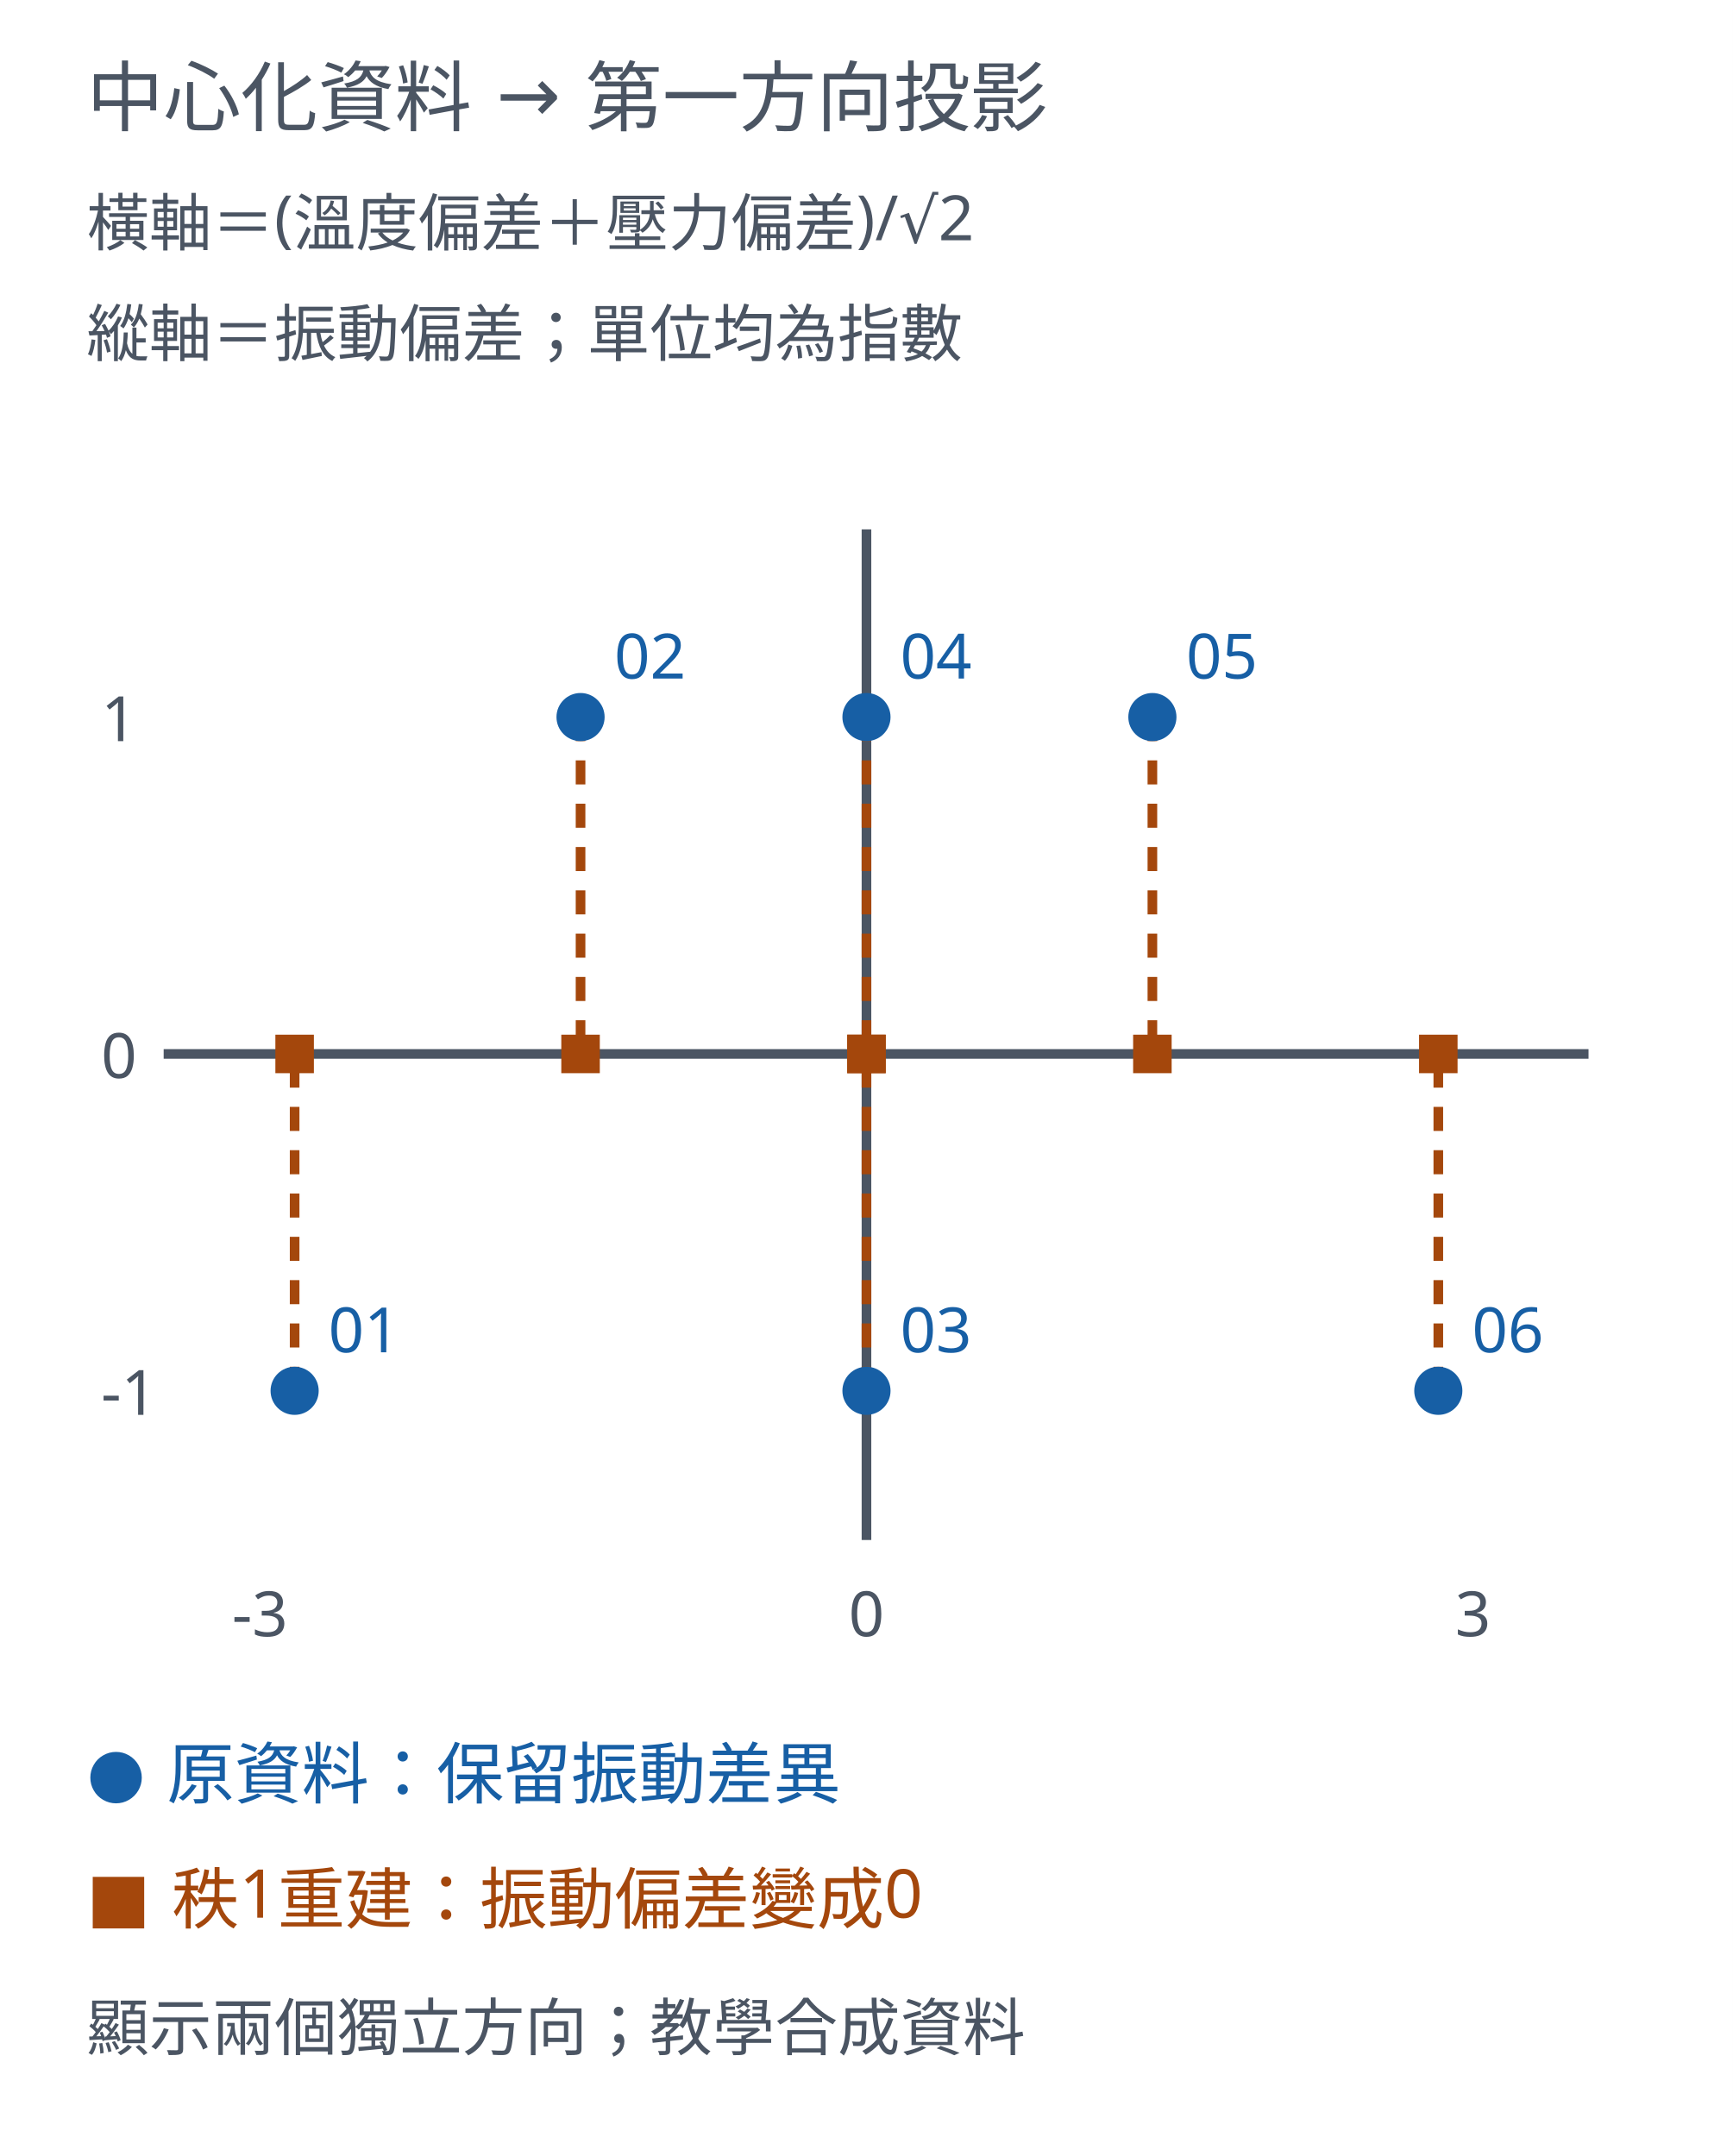
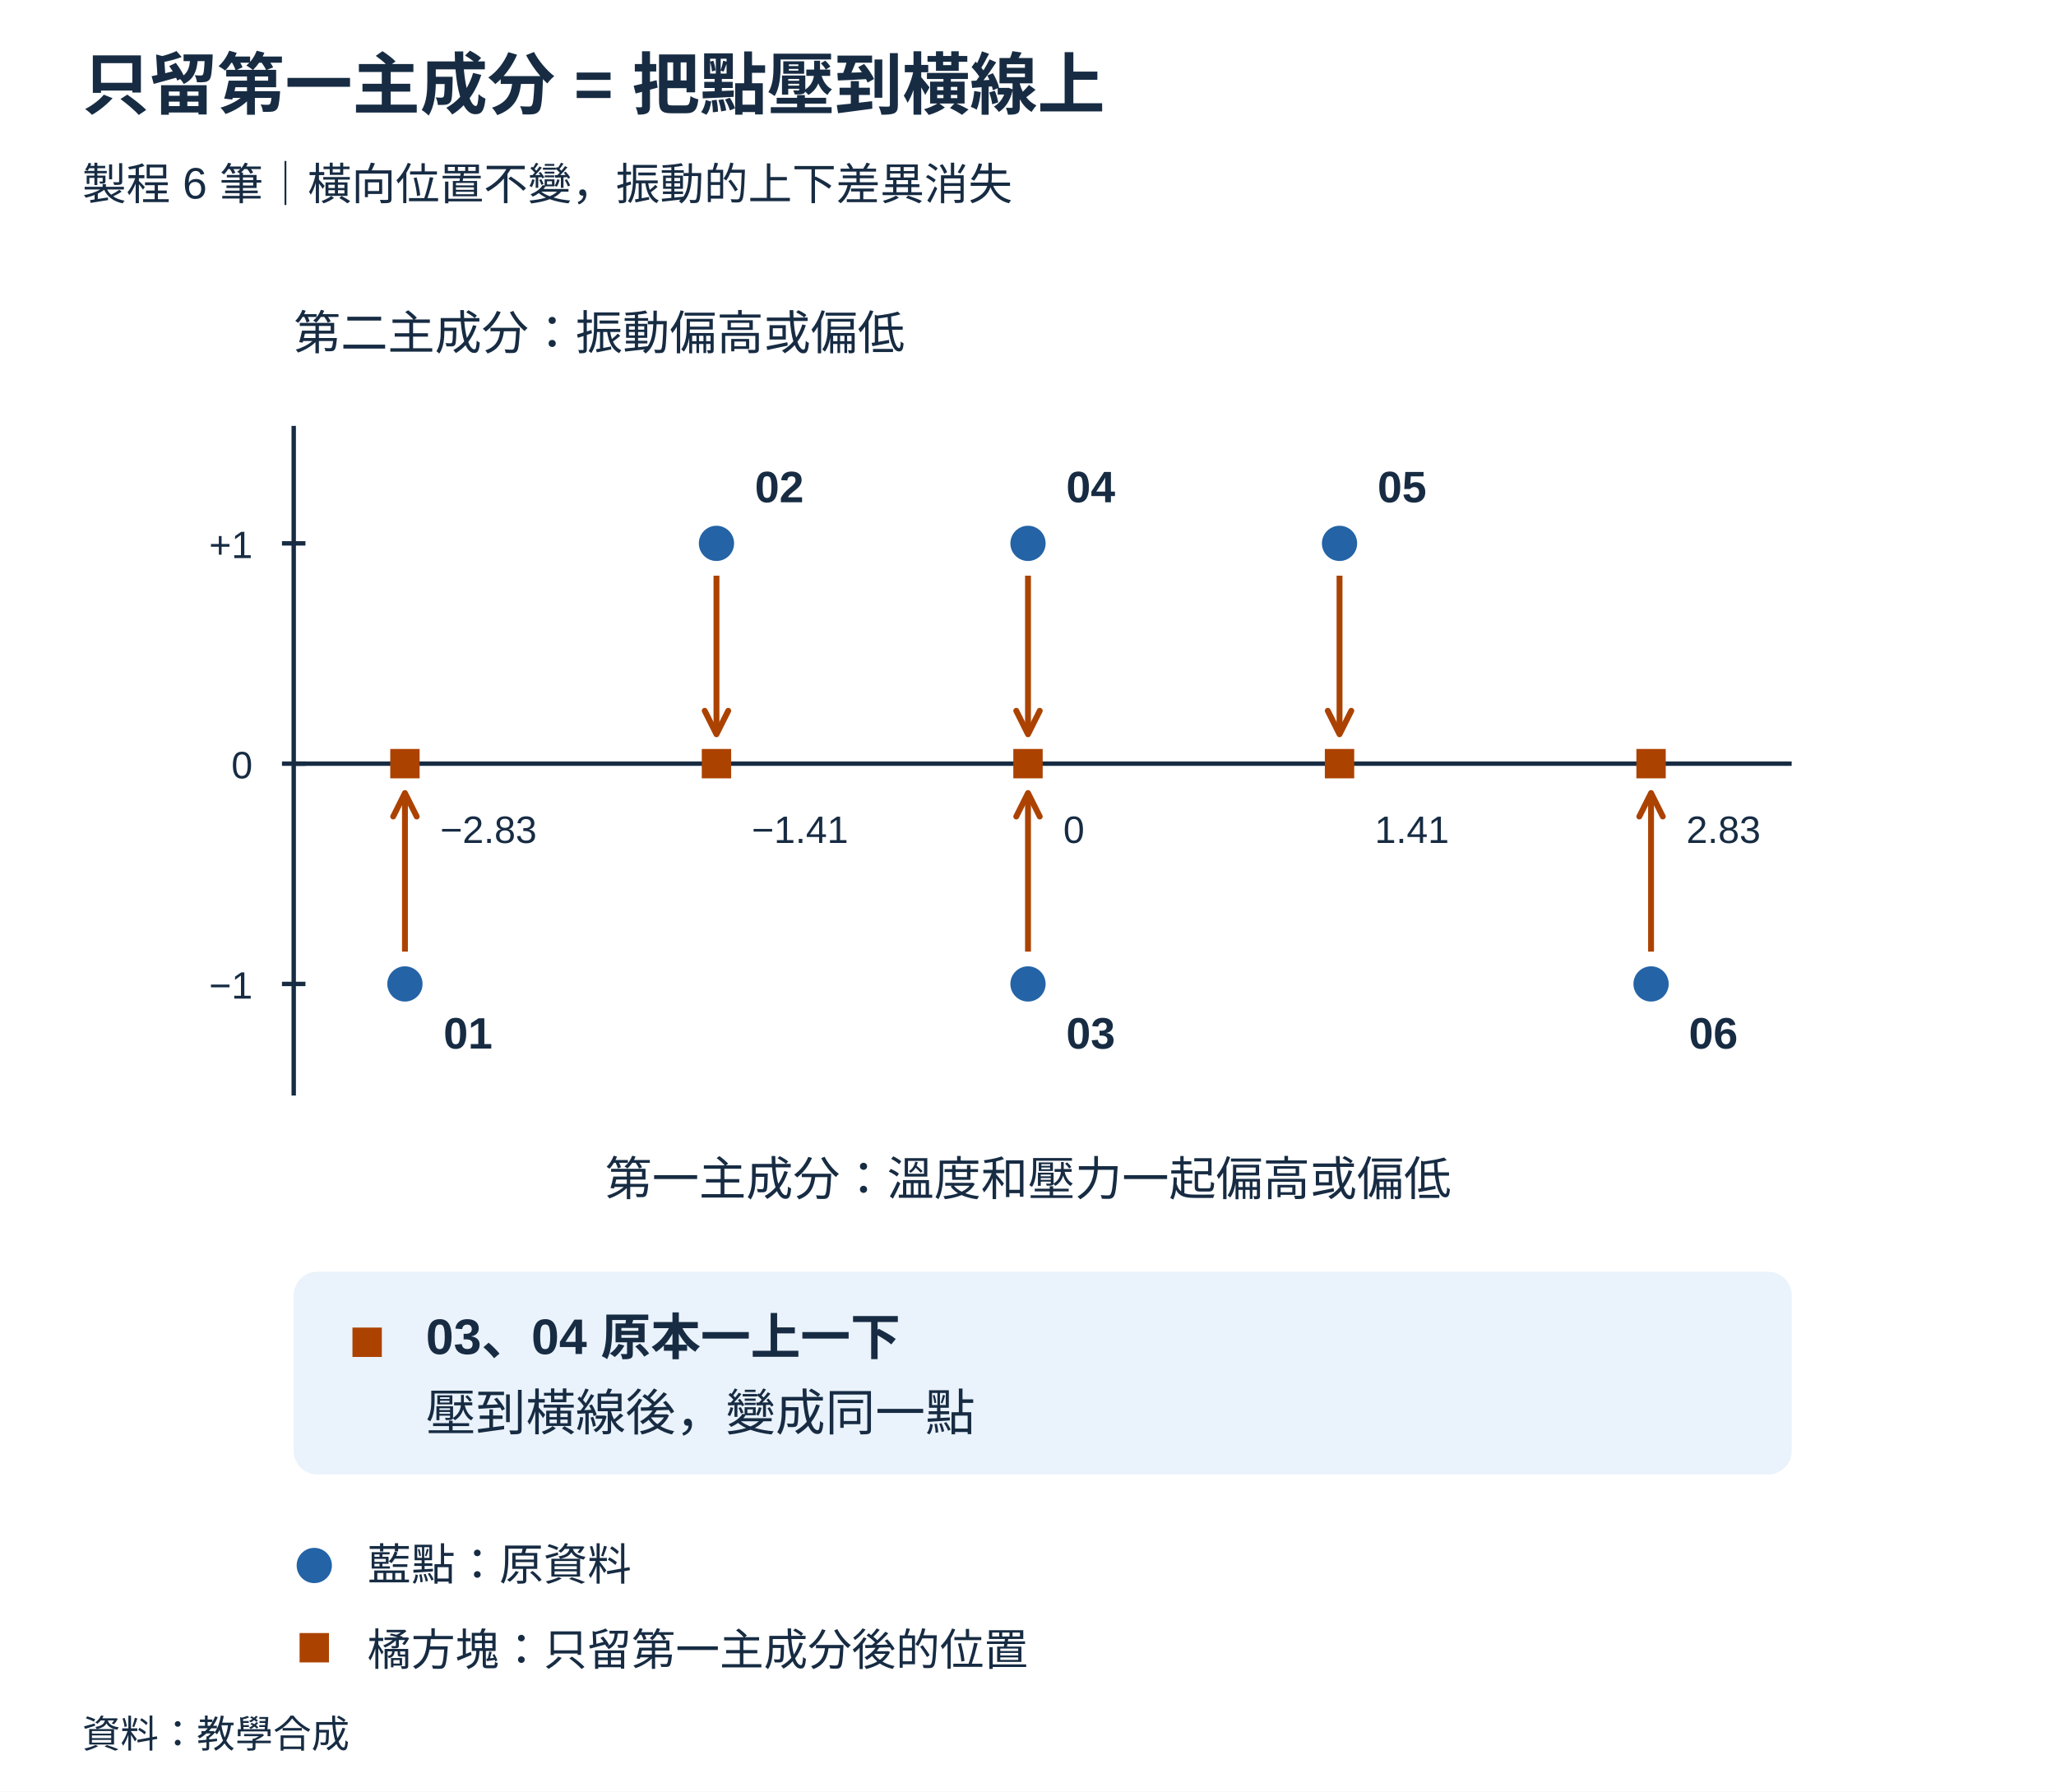
- <svg xmlns="http://www.w3.org/2000/svg" width="360" height="448" viewBox="0 0 360 448" role="img" aria-labelledby="title desc">
-   <rect width="360" height="448" fill="white" />
-   <g font-family="Microsoft JhengHei,Noto Sans TC,sans-serif">
-     <text x="18" y="26" fill="#4b5563" font-size="16" text-anchor="start">中心化資料 → 第一方向投影</text>
-     <text x="18" y="51" fill="#4b5563" font-size="13" text-anchor="start">橫軸＝(溫度偏差＋壓力偏差)/√2</text>
-     <text x="18" y="74" fill="#4b5563" font-size="13" text-anchor="start">縱軸＝振動偏差；單位均為指數</text>
-     <line x1="34" y1="219" x2="330" y2="219" stroke="#4b5563" stroke-width="2" />
-     <line x1="180" y1="110" x2="180" y2="320" stroke="#4b5563" stroke-width="2" />
-     <text x="21" y="294" fill="#4b5563" font-size="13" text-anchor="start">-1</text>
-     <text x="21" y="224" fill="#4b5563" font-size="13" text-anchor="start">0</text>
-     <text x="21" y="154" fill="#4b5563" font-size="13" text-anchor="start">1</text>
-     <text x="54" y="340" fill="#4b5563" font-size="13" text-anchor="middle">-3</text>
-     <text x="180" y="340" fill="#4b5563" font-size="13" text-anchor="middle">0</text>
-     <text x="306" y="340" fill="#4b5563" font-size="13" text-anchor="middle">3</text>
-     <line x1="61.206" y1="289.0" x2="61.206" y2="219" stroke="#a4470c" stroke-width="2" stroke-dasharray="5 4" />
-     <circle cx="61.206" cy="289.0" r="5" fill="#175fa5" />
-     <rect x="57.206" y="215" width="8" height="8" fill="#a4470c" />
-     <text x="68.206" y="281.0" fill="#175fa5" font-size="13" text-anchor="start">01</text>
-     <line x1="120.603" y1="149.0" x2="120.603" y2="219" stroke="#a4470c" stroke-width="2" stroke-dasharray="5 4" />
-     <circle cx="120.603" cy="149.0" r="5" fill="#175fa5" />
-     <rect x="116.603" y="215" width="8" height="8" fill="#a4470c" />
-     <text x="127.603" y="141.0" fill="#175fa5" font-size="13" text-anchor="start">02</text>
-     <line x1="180.0" y1="289.0" x2="180.0" y2="219" stroke="#a4470c" stroke-width="2" stroke-dasharray="5 4" />
-     <circle cx="180.0" cy="289.0" r="5" fill="#175fa5" />
-     <rect x="176.0" y="215" width="8" height="8" fill="#a4470c" />
-     <text x="187.0" y="281.0" fill="#175fa5" font-size="13" text-anchor="start">03</text>
-     <line x1="180.0" y1="149.0" x2="180.0" y2="219" stroke="#a4470c" stroke-width="2" stroke-dasharray="5 4" />
-     <circle cx="180.0" cy="149.0" r="5" fill="#175fa5" />
-     <rect x="176.0" y="215" width="8" height="8" fill="#a4470c" />
-     <text x="187.0" y="141.0" fill="#175fa5" font-size="13" text-anchor="start">04</text>
-     <line x1="239.397" y1="149.0" x2="239.397" y2="219" stroke="#a4470c" stroke-width="2" stroke-dasharray="5 4" />
-     <circle cx="239.397" cy="149.0" r="5" fill="#175fa5" />
-     <rect x="235.397" y="215" width="8" height="8" fill="#a4470c" />
-     <text x="246.397" y="141.0" fill="#175fa5" font-size="13" text-anchor="start">05</text>
-     <line x1="298.794" y1="289.0" x2="298.794" y2="219" stroke="#a4470c" stroke-width="2" stroke-dasharray="5 4" />
-     <circle cx="298.794" cy="289.0" r="5" fill="#175fa5" />
-     <rect x="294.794" y="215" width="8" height="8" fill="#a4470c" />
-     <text x="305.794" y="281.0" fill="#175fa5" font-size="13" text-anchor="start">06</text>
-     <text x="18" y="373" fill="#175fa5" font-size="14" text-anchor="start">● 原資料：保留振動差異</text>
-     <text x="18" y="399" fill="#a4470c" font-size="14" text-anchor="start">■ 秩1重建：振動偏差變成0</text>
-     <text x="18" y="426" fill="#4b5563" font-size="13" text-anchor="start">顯示兩個獨立方向；教學合成資料</text>
+ <svg xmlns="http://www.w3.org/2000/svg" width="700" height="610" viewBox="0 0 700 610" role="img" aria-labelledby="title desc">
+   <defs>
+     <marker id="projection-arrow" markerWidth="10" markerHeight="10" refX="9" refY="5" orient="auto" markerUnits="userSpaceOnUse" viewBox="0 0 10 10">
+       <path d="M 1 1 L 9 5 L 1 9" fill="none" stroke="#ac4200" stroke-width="2" stroke-linecap="round" stroke-linejoin="round" />
+     </marker>
+   </defs>
+   <rect width="700" height="610" fill="#fff" />
+   <g font-family="Arial,Microsoft JhengHei,sans-serif" fill="#172c43">
+     <text x="28" y="37" font-size="23" font-weight="700">只留第一主成分 = 把點壓到橫線上</text>
+     <text x="28" y="68" font-size="15">製程 6 筆｜橫向位置不變，振動的上下差異消失</text>
+     <text x="100" y="119" font-size="16">第二主成分：振動偏高或偏低</text>
+     <g stroke="#172c43" stroke-width="1.5" fill="none">
+       <path d="M 100 145 V 373 M 100 260 H 610" />
+       <path d="M 96 185 H 104 M 96 260 H 104 M 96 335 H 104" />
+     </g>
+     <g font-size="13" text-anchor="end">
+       <text x="86" y="190">+1</text>
+       <text x="86" y="265">0</text>
+       <text x="86" y="340">−1</text>
+     </g>
+     <g stroke="#ac4200" stroke-width="2" fill="none" marker-end="url(#projection-arrow)">
+       <path data-point="01" d="M 137.868 324 V 270" />
+       <path data-point="02" d="M 243.934 196 V 250" />
+       <path data-point="03" d="M 350 324 V 270" />
+       <path data-point="04" d="M 350 196 V 250" />
+       <path data-point="05" d="M 456.066 196 V 250" />
+       <path data-point="06" d="M 562.132 324 V 270" />
+     </g>
+     <g fill="#2463a6">
+       <circle data-point="01" cx="137.868" cy="335" r="6" />
+       <circle data-point="02" cx="243.934" cy="185" r="6" />
+       <circle data-point="03" cx="350" cy="335" r="6" />
+       <circle data-point="04" cx="350" cy="185" r="6" />
+       <circle data-point="05" cx="456.066" cy="185" r="6" />
+       <circle data-point="06" cx="562.132" cy="335" r="6" />
+     </g>
+     <g font-size="15" font-weight="700">
+       <text x="151" y="357">01</text>
+       <text x="257" y="171">02</text>
+       <text x="363" y="357">03</text>
+       <text x="363" y="171">04</text>
+       <text x="469" y="171">05</text>
+       <text x="575" y="357">06</text>
+     </g>
+     <g fill="#ac4200">
+       <rect data-shadow="01" x="132.868" y="255" width="10" height="10" />
+       <rect data-shadow="02" x="238.934" y="255" width="10" height="10" />
+       <rect data-shadow="03 04" x="345" y="255" width="10" height="10" />
+       <rect data-shadow="05" x="451.066" y="255" width="10" height="10" />
+       <rect data-shadow="06" x="557.132" y="255" width="10" height="10" />
+     </g>
+     <g font-size="13" text-anchor="start">
+       <text x="149.868" y="287">−2.83</text>
+       <text x="255.934" y="287">−1.41</text>
+       <text x="362" y="287">0</text>
+       <text x="468.066" y="287">1.41</text>
+       <text x="574.132" y="287">2.83</text>
+     </g>
+     <text x="350" y="407" font-size="16" text-anchor="middle">第一主成分：溫度和壓力一起偏高或偏低</text>
+     <rect x="100" y="433" width="510" height="69" rx="8" fill="#eaf2fb" />
+     <rect x="120" y="452" width="10" height="10" fill="#ac4200" />
+     <text x="145" y="461" font-size="17" font-weight="700">03、04 原本一上一下</text>
+     <text x="145" y="487" font-size="17">壓到橫線後，變成同一點</text>
+     <circle cx="107" cy="533" r="6" fill="#2463a6" />
+     <text x="125" y="538" font-size="15">藍點：原資料</text>
+     <rect x="102" y="556" width="10" height="10" fill="#ac4200" />
+     <text x="125" y="567" font-size="15">橘方塊：只留第一主成分後的位置</text>
+     <text x="28" y="595" font-size="13">資料：教學合成</text>
  </g>
</svg>
